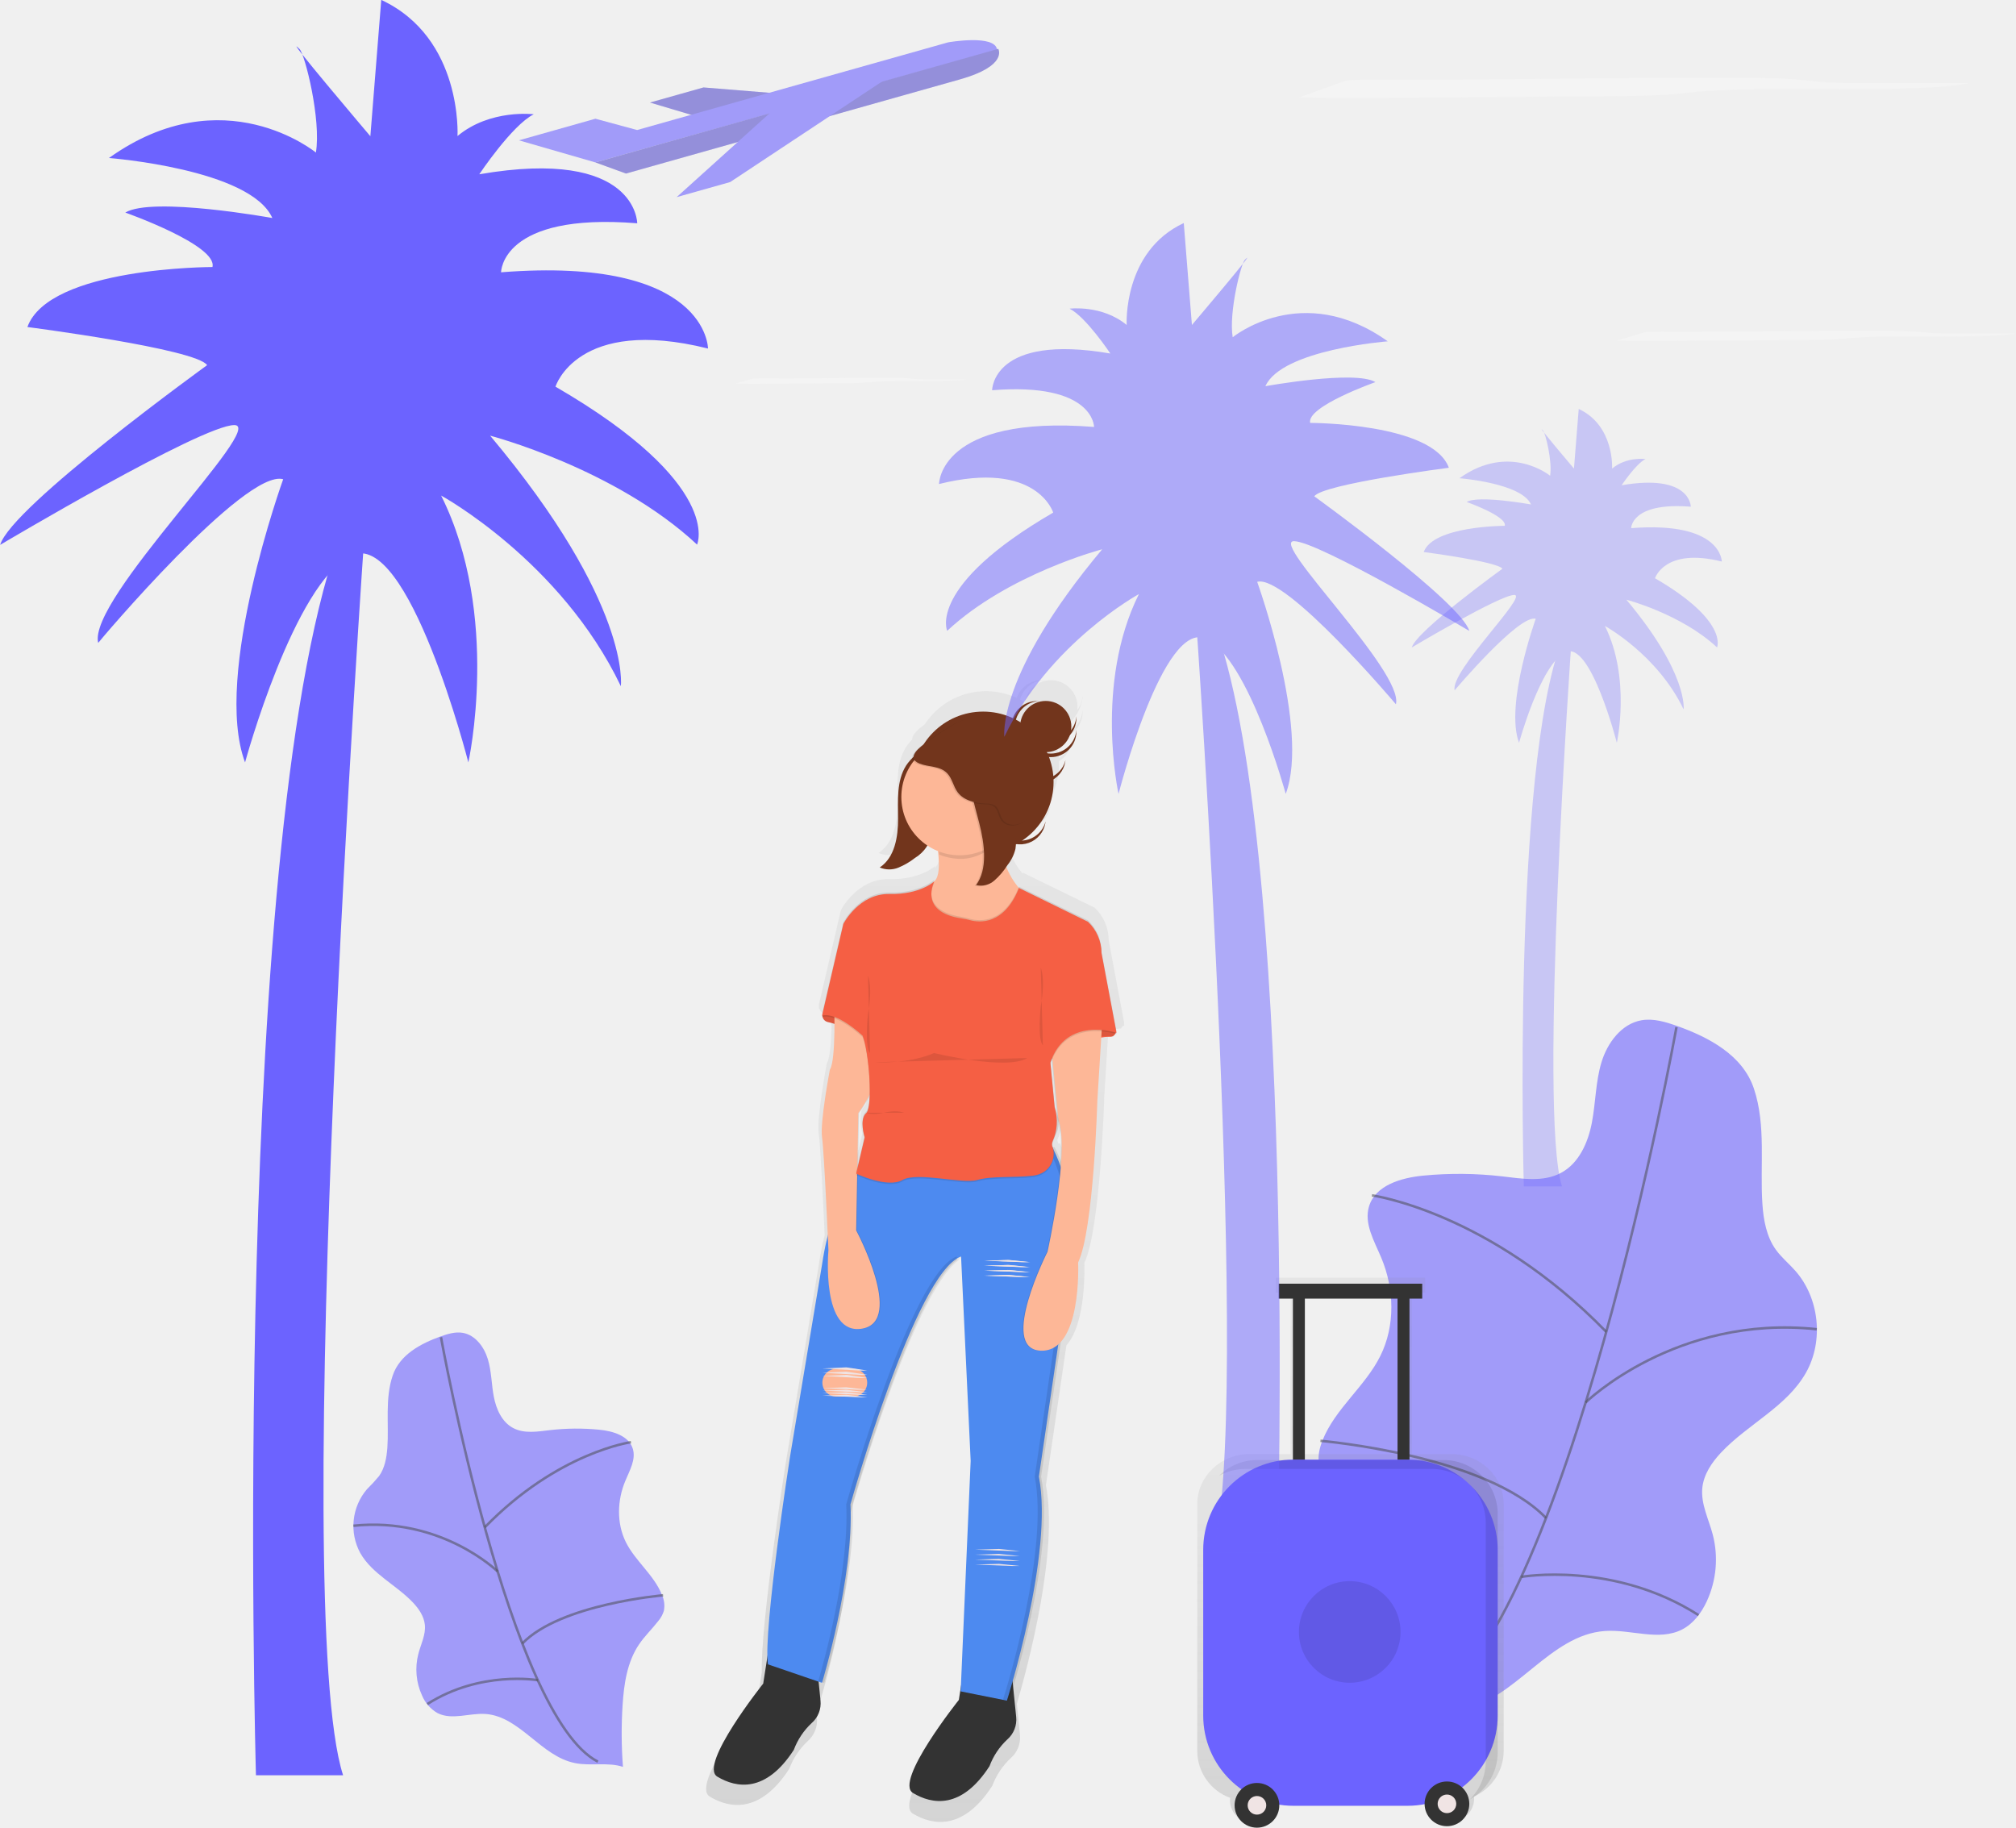
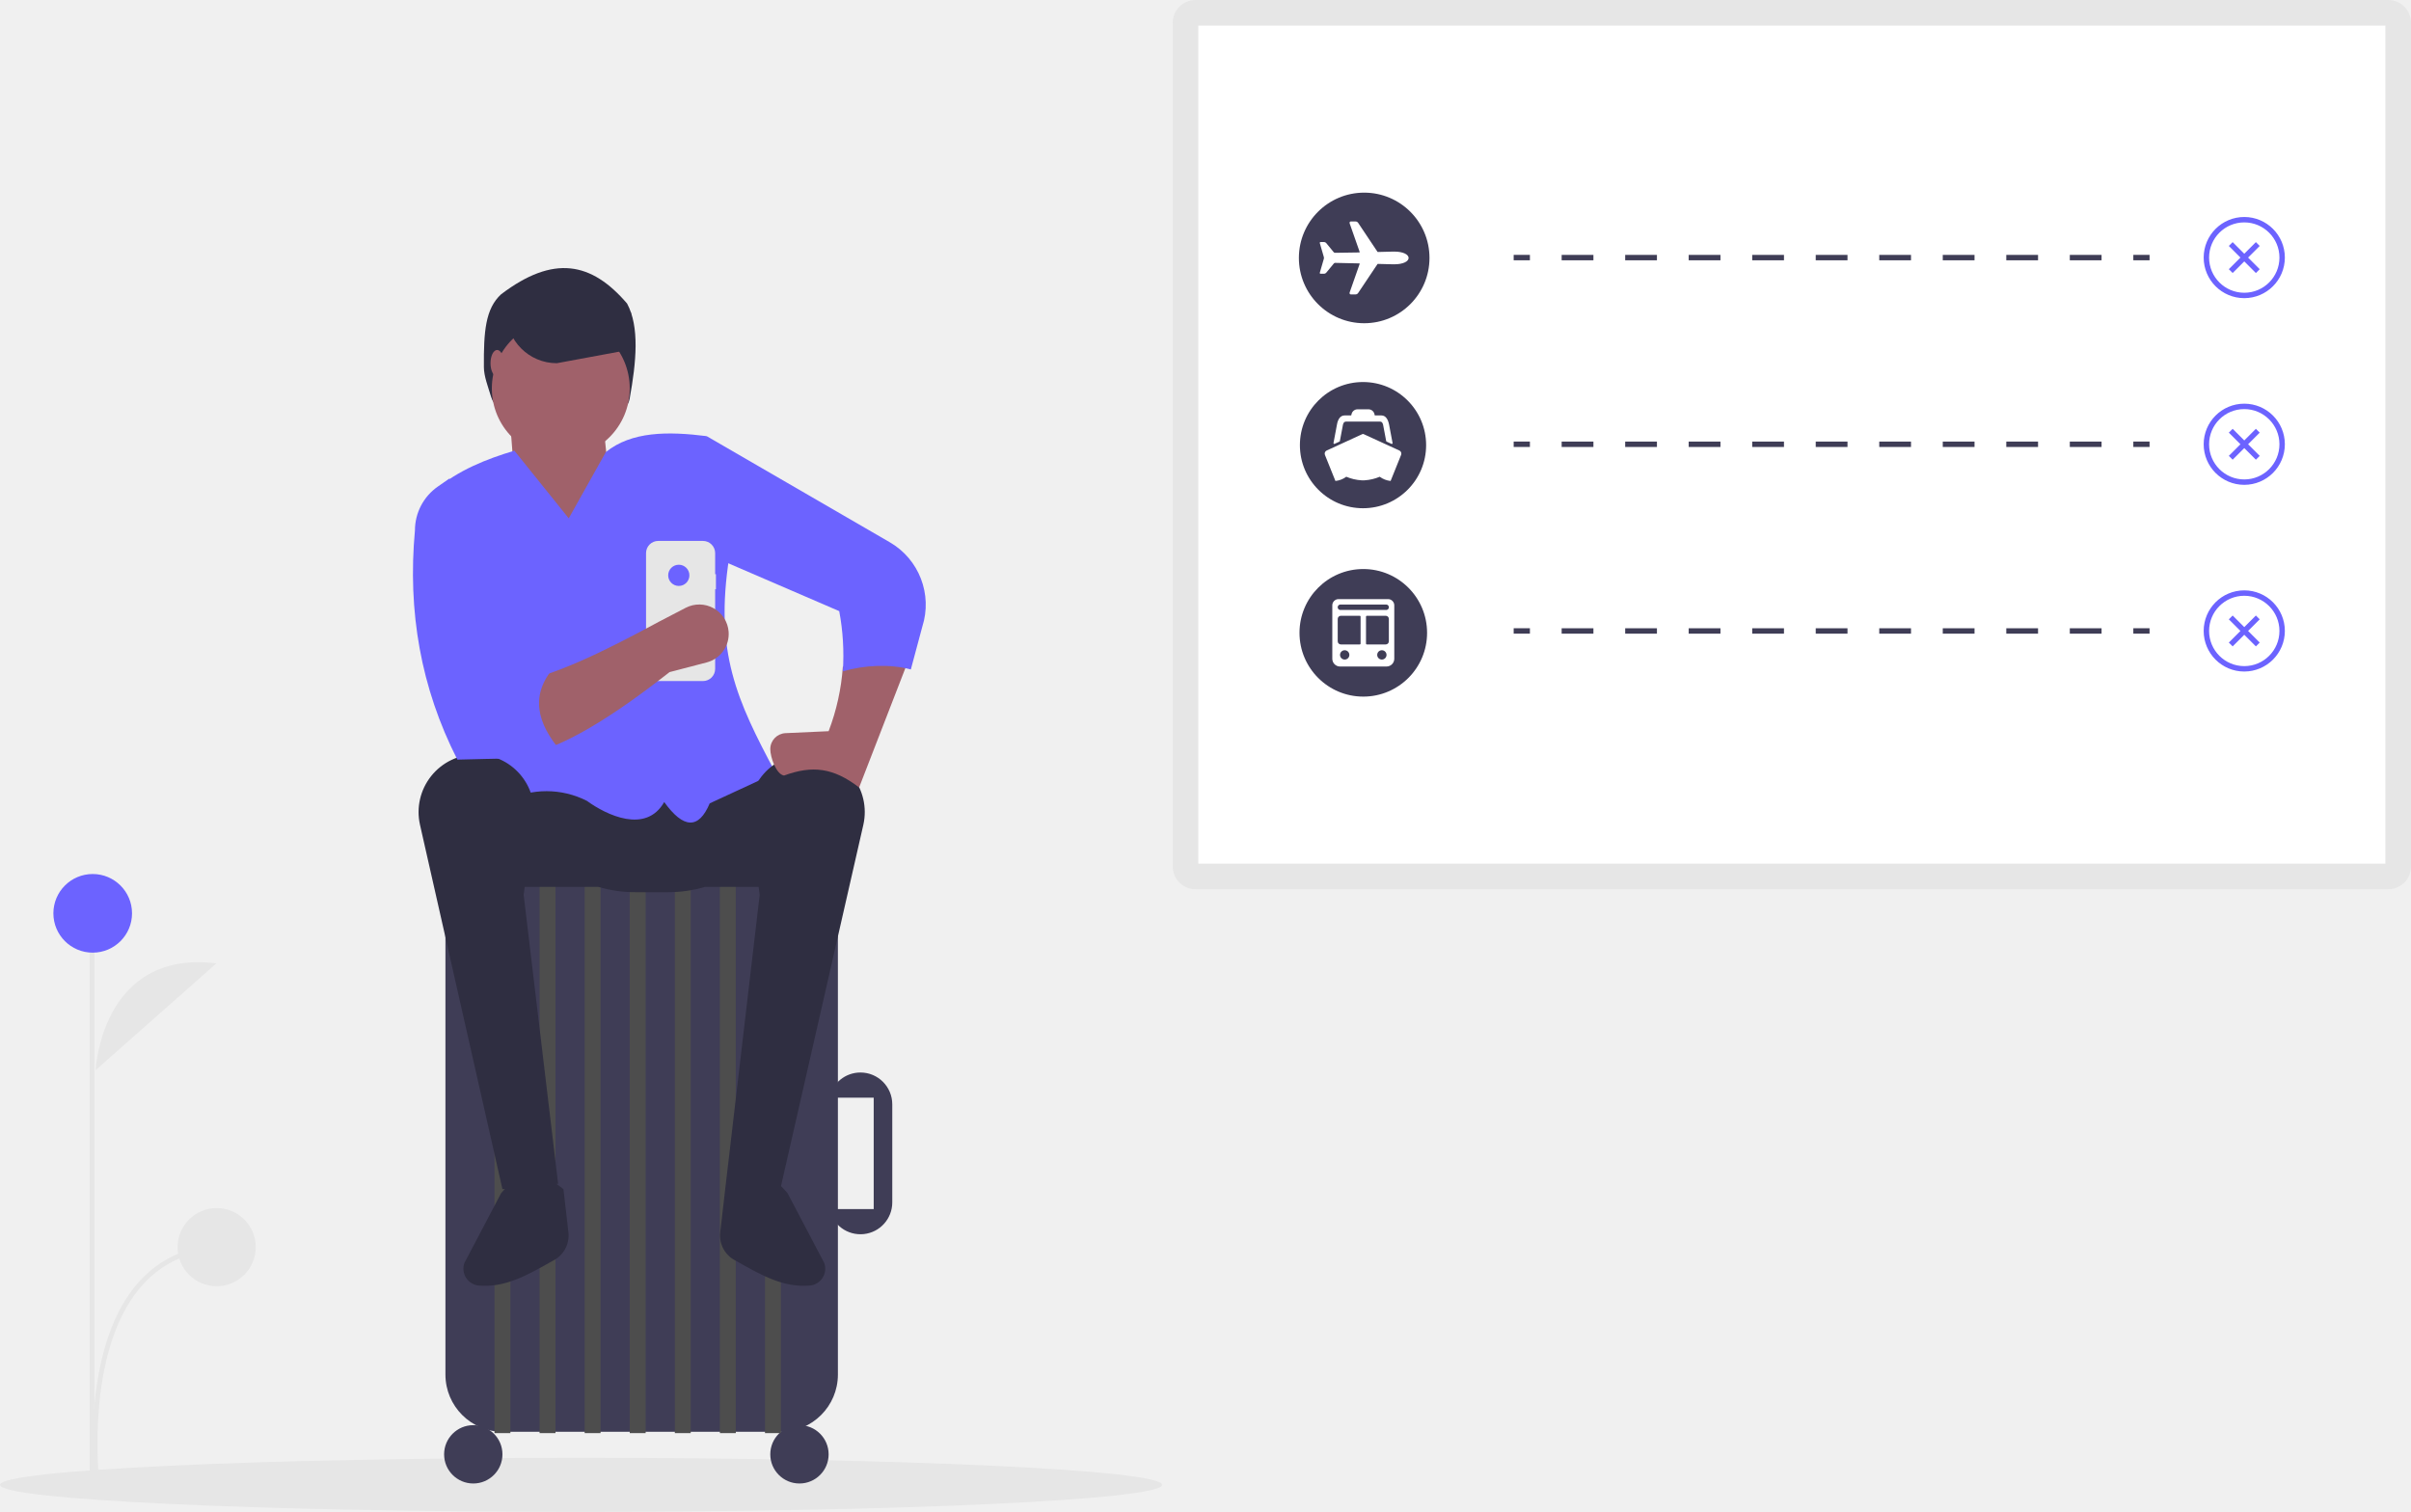
- <svg xmlns="http://www.w3.org/2000/svg" xmlns:xlink="http://www.w3.org/1999/xlink" id="3d2e1720-bd24-4bc0-a54b-69e5d5c1743b" data-name="Layer 1" width="806.22" height="730.95" viewBox="0 0 806.22 730.95">
-   <defs>
-     <linearGradient id="72a9d418-5bc5-4c80-a690-71e468528603" x1="562.87" y1="813.16" x2="562.87" y2="356.48" gradientUnits="userSpaceOnUse">
-       <stop offset="0" stop-color="gray" stop-opacity="0.25" />
-       <stop offset="0.54" stop-color="gray" stop-opacity="0.12" />
-       <stop offset="1" stop-color="gray" stop-opacity="0.1" />
-     </linearGradient>
-     <linearGradient id="616051fd-1701-470f-bedf-ccdfdf794555" x1="736.95" y1="813.71" x2="736.95" y2="595.52" xlink:href="#72a9d418-5bc5-4c80-a690-71e468528603" />
-   </defs>
-   <g opacity="0.6">
-     <polygon points="259.93 41.01 281.34 34.97 314.01 37.62 280.36 47.1 259.93 41.01" fill="#6c63ff" />
-     <polygon points="259.93 41.01 281.34 34.97 314.01 37.62 280.36 47.1 259.93 41.01" opacity="0.2" />
-     <path d="M404.4,140.64,435,132l16.68,4.52,124.39-35.07s18.87-3.34,19.57,3L435,149.48Z" transform="translate(-196.89 -84.52)" fill="#6c63ff" />
-     <path d="M580.79,116.27,447.22,153.93,435,149.48l161.1-45.42S600.16,110.81,580.79,116.27Z" transform="translate(-196.89 -84.52)" fill="#6c63ff" />
-     <path d="M580.79,116.27,447.22,153.93,435,149.48l161.1-45.42S600.16,110.81,580.79,116.27Z" transform="translate(-196.89 -84.52)" opacity="0.2" />
-     <polygon points="270.6 78.84 292.01 72.81 357.87 29.2 310.96 42.43 270.6 78.84" fill="#6c63ff" />
-   </g>
-   <path d="M867.59,494.85c-4.59-1.63-9.46-3.12-14.25-2.29-8,1.4-13.64,9-16,16.79s-2.31,16.1-3.83,24.1-5.16,16.29-12.34,20.13-15.66,2.32-23.63,1.4a149.21,149.21,0,0,0-31.47-.29c-8.79.85-19.1,3.82-21.68,12.26-2.11,6.9,2.08,13.92,4.88,20.57,5.23,12.43,5.65,27.14-.34,39.23-6.09,12.3-18.1,21.1-23.16,33.85-1.28,3.24-2.09,6.83-1.22,10.2a18.63,18.63,0,0,0,3.63,6.58c4,5.12,8.72,9.63,12.34,15,7.55,11.2,9.6,25.16,10.48,38.64a281.8,281.8,0,0,1-.22,39.79c9.84-3.24,20.72-.35,30.86-2.44,21.59-4.45,35.07-30,57.06-31.56,10.4-.73,21.59,4.16,30.87-.6,4.52-2.32,7.73-6.65,9.88-11.26a39.82,39.82,0,0,0,2.39-26.7c-1.63-6.19-4.8-12.24-4.18-18.61.53-5.45,3.79-10.26,7.55-14.24,10.69-11.35,26.21-18.29,33.89-31.86,7.2-12.72,5.38-29.93-4.31-40.86-2.54-2.87-5.56-5.33-7.78-8.45-3.69-5.19-4.87-11.75-5.31-18.11-1.05-15.25,1.54-31.38-3.39-46.19C893.84,506.46,880.19,499.34,867.59,494.85Z" transform="translate(-196.89 -84.52)" fill="#6c63ff" opacity="0.6" />
-   <path d="M867.33,495.3s-43.77,243.11-100.62,272.1" transform="translate(-196.89 -84.52)" fill="none" stroke="#535461" stroke-miterlimit="10" opacity="0.6" />
-   <path d="M745.54,562.59s46.88,6.44,93.72,54.59" transform="translate(-196.89 -84.52)" fill="none" stroke="#535461" stroke-miterlimit="10" opacity="0.6" />
-   <path d="M831,645.41s36.09-35.29,92.45-29.29" transform="translate(-196.89 -84.52)" fill="none" stroke="#535461" stroke-miterlimit="10" opacity="0.6" />
-   <path d="M724.95,660.75s65.84,5.59,90.22,30.88" transform="translate(-196.89 -84.52)" fill="none" stroke="#535461" stroke-miterlimit="10" opacity="0.6" />
-   <path d="M805.27,715.17s36.89-6.46,70.9,15.3" transform="translate(-196.89 -84.52)" fill="none" stroke="#535461" stroke-miterlimit="10" opacity="0.6" />
-   <path d="M373.08,619c2.86-1,5.9-1.95,8.89-1.43,5,.87,8.51,5.61,10,10.48s1.44,10,2.39,15,3.22,10.17,7.7,12.56,9.77,1.45,14.74.87a93.08,93.08,0,0,1,19.63-.18c5.48.53,11.92,2.38,13.53,7.65,1.32,4.3-1.3,8.69-3,12.84-3.26,7.76-3.52,16.93.21,24.47s11.29,13.16,14.45,21.12a10.44,10.44,0,0,1,.76,6.37,11.62,11.62,0,0,1-2.26,4.1c-2.48,3.19-5.44,6-7.7,9.36-4.71,7-6,15.7-6.54,24.11a175.8,175.8,0,0,0,.14,24.83c-6.14-2-12.92-.22-19.25-1.53C413.22,786.91,404.82,771,391.1,770c-6.49-.46-13.47,2.6-19.26-.37a14.54,14.54,0,0,1-6.16-7,24.84,24.84,0,0,1-1.49-16.65c1-3.86,3-7.64,2.61-11.61-.33-3.4-2.37-6.4-4.71-8.89-6.67-7.08-16.35-11.41-21.14-19.88a22.65,22.65,0,0,1,2.69-25.49,66.9,66.9,0,0,0,4.85-5.27c2.3-3.24,3-7.33,3.31-11.3.66-9.51-1-19.58,2.11-28.82C356.7,626.28,365.22,621.84,373.08,619Z" transform="translate(-196.89 -84.52)" fill="#6c63ff" opacity="0.6" />
-   <path d="M373.24,619.32S400.55,771,436,789.08" transform="translate(-196.89 -84.52)" fill="none" stroke="#535461" stroke-miterlimit="10" opacity="0.6" />
-   <path d="M449.22,661.3s-29.25,4-58.47,34.05" transform="translate(-196.89 -84.52)" fill="none" stroke="#535461" stroke-miterlimit="10" opacity="0.6" />
-   <path d="M395.89,713s-22.51-22-57.68-18.27" transform="translate(-196.89 -84.52)" fill="none" stroke="#535461" stroke-miterlimit="10" opacity="0.6" />
-   <path d="M462.07,722.54S421,726,405.78,741.8" transform="translate(-196.89 -84.52)" fill="none" stroke="#535461" stroke-miterlimit="10" opacity="0.6" />
-   <path d="M412,756.49s-23-4-44.23,9.55" transform="translate(-196.89 -84.52)" fill="none" stroke="#535461" stroke-miterlimit="10" opacity="0.6" />
-   <path d="M746.87,116.36c-3.38,0-7.13,0-9.7.2a11.8,11.8,0,0,0-3.36.69l-17.35,6.23c14,.35,28.64.24,43,.13L840,123c8.22-.06,16.85-.14,23.71-.63,4.59-.33,8-.81,12.2-1.19,15.25-1.36,37.49-1.1,57.35-1s43.84-.45,50.83-2.44l-42.63,0c-4.6,0-9.42,0-13.48-.23-4.74-.27-7.64-.8-11.81-1.16-6.9-.59-16.42-.66-25.27-.7C842.33,115.46,794.34,116.61,746.87,116.36Z" transform="translate(-196.89 -84.52)" fill="#f4f4f4" />
-   <path d="M501.61,235.88c-1.16,0-2.46,0-3.35.06a4.73,4.73,0,0,0-1.16.2l-6,1.81c4.84.1,9.88.07,14.84,0l27.8-.18c2.84,0,5.81,0,8.18-.18,1.58-.1,2.75-.24,4.21-.35,5.26-.4,12.93-.32,19.78-.3s15.12-.13,17.54-.71H568.75c-1.59,0-3.25,0-4.65-.07-1.64-.08-2.63-.23-4.08-.34-2.38-.17-5.66-.19-8.72-.2C534.54,235.62,518,236,501.61,235.88Z" transform="translate(-196.89 -84.52)" fill="#f4f4f4" />
-   <path d="M861.6,217.18c-2,0-4.25,0-5.79.1a8.17,8.17,0,0,0-2,.35l-10.35,3.13c8.37.18,17.09.12,25.65.07l48.06-.31c4.9,0,10.05-.07,14.14-.32,2.74-.16,4.76-.41,7.28-.6,9.1-.68,22.36-.55,34.21-.52s26.15-.23,30.32-1.23H977.68c-2.74,0-5.62,0-8-.12-2.83-.14-4.55-.4-7-.58-4.11-.3-9.79-.33-15.07-.35C918.54,216.73,889.91,217.31,861.6,217.18Z" transform="translate(-196.89 -84.52)" fill="#f4f4f4" />
-   <path d="M646.34,493.61l.12,0-6.2-33.07a17.91,17.91,0,0,0-5.61-13l-28.67-14-.17.39a32.47,32.47,0,0,1-5.11-8.57l.5-.71a17.18,17.18,0,0,0,3.3-6.72,11.38,11.38,0,0,0,.17-1.9l.43-.22a10.62,10.62,0,0,0,11.82-8.6c0-.24.08-.49.11-.73a10.63,10.63,0,0,1-9.66,8,29.2,29.2,0,0,0,13-24.29c0-.41,0-.81,0-1.21a10.59,10.59,0,0,0,4.88-7.11c0-.24.08-.49.11-.73a10.6,10.6,0,0,1-5.07,6.6,29.06,29.06,0,0,0-1.79-7.91c.24,0,.48,0,.72,0a10.63,10.63,0,0,0,10.63-10.63c0-.25,0-.49,0-.74a10.55,10.55,0,0,1-12,9.79l-.23-.52a17.39,17.39,0,0,0,12.22-14.15c0-.25,0-.49,0-.74a10.57,10.57,0,0,1-2.14,5.69,10.62,10.62,0,0,0-21-3.15q-.93-.58-1.9-1.1a10.63,10.63,0,0,1,9.61-7.77l-.74,0a10.63,10.63,0,0,0-10.16,7.17,29.22,29.22,0,0,0-36.8,10.54c-2.25,1.63-5.15,4-5,6.07a20.21,20.21,0,0,0-2.53,3.11c-4,6.37-3.33,14.47-3.31,22s-1.34,16.1-7.62,20.26a10.07,10.07,0,0,0,7.79.06,29.87,29.87,0,0,0,6.89-4c1.85-1.32,3.76-2.7,4.86-4.69.08-.15.16-.3.23-.45a24.14,24.14,0,0,0,4.39,2.32c.61,4.94.74,10.64-1.45,12.52l-.33.28-.09.07a9.38,9.38,0,0,1,.42-.95s-5.91,5.61-18.6,5.31-19.19,12.4-19.19,12.4l-8.86,38.09.14,0-.14.62.14,0-.14.62.24-.05a2.86,2.86,0,0,0,2.13,2.1c.77.18,1.72.43,2.79.76,0,7.18-.33,16.58-1.91,19,0,0-4.13,21.85-3.25,28,.67,4.7,1.85,29.23,2.38,40.84a121,121,0,0,0-2.38,12l-13.29,79.72S501,734,501.54,753.28l-1.74,11.13s-27,33.87-19.05,38.64,20.11,6.88,31.76-11.11a29.14,29.14,0,0,1,7.41-11.11,10.92,10.92,0,0,0,3.67-9.3l-.79-7.89,1.42.48.08-.27.8.27s13.29-43.7,11.81-74.11c0,0,24.65-87.67,43.32-101.46l0-.58a9.22,9.22,0,0,1,1.73-.86l4,84.89-4,93.57L581,771.2s-27,33.87-19.05,38.64,20.11,6.88,31.76-11.11a29.14,29.14,0,0,1,7.41-11.11,10.92,10.92,0,0,0,3.67-9.3l-1.24-12.38c4.59-15.73,16.67-61.15,11.61-87.45l8.2-55.92c8.27-9.29,7.16-32.95,7.16-32.95,6.5-13.58,8-67,8-67l1.64-26.37a22,22,0,0,1,3.68-.29,2.46,2.46,0,0,0,.81-.14l.52.07.23-.48a2.47,2.47,0,0,0,.61-.7l.49.15-.12-.63.12,0Zm-23.1,53.62c-.74-1.83-1.56-3.65-2.47-5.45l-.66.07a5.51,5.51,0,0,0-.22-.66,3.21,3.21,0,0,1-.18-.62,3.45,3.45,0,0,1,.21-.66,22.78,22.78,0,0,0,1-2.72,10.31,10.31,0,0,0,1.57-5.68C623.47,535.37,623.6,541,623.23,547.23Zm-2.47-22.58L619.08,507q.25-.72.52-1.39L621.82,528ZM542.52,527c-1.21,1.09-1.53,3-1.48,4.8,0,.2,0,.39,0,.59a20.05,20.05,0,0,0,.74,5.3l-2.59,11,.38-21.12a46.72,46.72,0,0,0,4.42-7.12C543.83,523.77,543.38,526.24,542.52,527Z" transform="translate(-196.89 -84.52)" fill="url(#72a9d418-5bc5-4c80-a690-71e468528603)" />
-   <path d="M559.23,390.73c-3.86,6.14-3.21,13.94-3.19,21.2s-1.29,15.51-7.34,19.52a9.7,9.7,0,0,0,7.5.05,28.78,28.78,0,0,0,6.63-3.88,14.77,14.77,0,0,0,4.68-4.52c1.48-2.68,1.15-5.95,1.08-9A95.37,95.37,0,0,1,570,398c.48-3.27,3.65-12.26-.25-14C566.23,382.45,560.8,388.22,559.23,390.73Z" transform="translate(-196.89 -84.52)" fill="#72351c" />
-   <path d="M504.66,741.52l-2.55,16.32s-26,32.63-18.36,37.22,19.38,6.63,30.59-10.71a28.08,28.08,0,0,1,7.14-10.71h0a10.52,10.52,0,0,0,3.54-9l-2.52-25.2Z" transform="translate(-196.89 -84.52)" fill="#333" />
-   <path d="M582.89,748.06l-2.55,16.32S554.33,797,562,801.6s19.38,6.63,30.59-10.71a28.08,28.08,0,0,1,7.14-10.71h0a10.52,10.52,0,0,0,3.54-9L600.73,746Z" transform="translate(-196.89 -84.52)" fill="#333" />
-   <path d="M542.41,550.74s-12.23,8.82-16.78,39.54l-12.8,76.8S502,736.78,504,750.15l21.62,7.4s12.8-42.1,11.38-71.4c0,0,26-92.59,44.23-99.13l3.84,81.78-4,92.16,18.49,3.7s18.77-58.6,12.8-89.6l9.67-66s11.09-35.27-4.27-65.71Z" transform="translate(-196.89 -84.52)" fill="#4d8af0" />
-   <g opacity="0.1">
-     <path d="M579.6,588.4l-.07-1.39c-18.21,6.54-44.23,99.13-44.23,99.13,1.31,26.94-9.41,64.69-11.14,70.6l2.32.8s12.8-42.1,11.38-71.4C537.86,686.15,561.61,601.68,579.6,588.4Z" transform="translate(-196.89 -84.52)" />
-     <path d="M618.65,543.35l-2.44.24c15.18,30.38,4.15,65.47,4.15,65.47l-9.67,66c5.66,29.36-10.88,83.48-12.65,89.12l2.41.48s18.77-58.6,12.8-89.6l9.67-66S634,573.79,618.65,543.35Z" transform="translate(-196.89 -84.52)" />
-   </g>
-   <path d="M525.77,490.58a2.76,2.76,0,0,0,2.14,2.68,42.77,42.77,0,0,1,16.35,7.84c9.1,7.11-9.67-14.22-9.67-14.22l-6.26,1.42-2.56,2.28Z" transform="translate(-196.89 -84.52)" fill="#f55f44" />
-   <path d="M525.77,490.58a2.76,2.76,0,0,0,2.14,2.68,42.77,42.77,0,0,1,16.35,7.84c9.1,7.11-9.67-14.22-9.67-14.22l-6.26,1.42-2.56,2.28Z" transform="translate(-196.89 -84.52)" opacity="0.1" />
-   <path d="M615.09,509.36s14.75-10.33,25.74-10.18a2.39,2.39,0,0,0,2.42-2.39h0S621.64,488.31,615.09,509.36Z" transform="translate(-196.89 -84.52)" fill="#f55f44" />
-   <path d="M643.25,496.79s-21.62-8.49-28.16,12.56c0,0,15.93-12.23,27-10.24" transform="translate(-196.89 -84.52)" opacity="0.1" />
-   <circle cx="393.17" cy="312.75" r="28.16" fill="#72351c" />
-   <path d="M570.58,417s4,16.5,0,19.91-11.95,9.67-6,14.51,27.59,13.09,34.7,9.1,15.36-2.84,13.37-11.09S595,442.93,594.75,402Z" transform="translate(-196.89 -84.52)" fill="#fdb797" />
-   <path d="M530.75,485.6s.85,22.76-1.71,26.74c0,0-4,21-3.13,27s2.56,45.23,2.56,45.23-3.13,34.42,13.65,31.29-2.56-39.26-2.56-39.26l.85-46.94s7.68-9.67,8.53-21S530.75,485.6,530.75,485.6Z" transform="translate(-196.89 -84.52)" opacity="0.1" />
-   <path d="M530.47,485.6s.85,22.76-1.71,26.74c0,0-4,21-3.13,27s2.56,45.23,2.56,45.23-3.13,34.42,13.65,31.29-2.56-39.26-2.56-39.26l.85-46.94s7.68-9.67,8.53-21S530.47,485.6,530.47,485.6Z" transform="translate(-196.89 -84.52)" fill="#fdb797" />
-   <path d="M637.71,488.16l-2.28,36.7s-1.42,51.49-7.68,64.57c0,0,1.71,36.13-15.08,35.27s2.84-39.54,2.84-39.54,9-40.16,4.36-52.93l-4.36-44.07Z" transform="translate(-196.89 -84.52)" opacity="0.1" />
-   <path d="M638,488.16l-2.28,36.7s-1.42,51.49-7.68,64.57c0,0,1.71,36.13-15.08,35.27s2.84-39.54,2.84-39.54,9-40.16,4.36-52.93l-4.36-44.07Z" transform="translate(-196.89 -84.52)" fill="#fdb797" />
-   <path d="M583.38,452.61s13.59,6.25,21-12.38L632,453.74a17.26,17.26,0,0,1,5.4,12.52l6,31.86s-20.2-6.83-26.45,11.95L618.65,528l.06.18a19.31,19.31,0,0,1-.89,13.38,3,3,0,0,0,0,2.37c1.42,3.41-.28,10.52-8,11.38s-16.21,0-22.19,1.71-23.89-3.41-29.87,0-18.49-2.56-18.49-2.56l3.41-14.51s-2.28-7.11.57-9.67,1.14-24.75-1.42-31c0,0-10.24-9.67-16.21-8l8.53-36.7s6.26-12.23,18.49-11.95,17.92-5.12,17.92-5.12S563.46,450.62,583.38,452.61Z" transform="translate(-196.89 -84.52)" opacity="0.1" />
-   <path d="M584.8,452c3.68,1,13.62,2.1,19.59-12.87L632,452.61a17.26,17.26,0,0,1,5.4,12.52l6,31.86s-20.2-6.83-26.45,11.95l1.71,17.92,1.12,3.56a10.15,10.15,0,0,1-1.42,9.09,3.22,3.22,0,0,0-.55,3.28c1.42,3.41-.28,10.52-8,11.38s-16.21,0-22.19,1.71-23.89-3.41-29.87,0-18.49-2.56-18.49-2.56l3.41-14.51s-2.28-7.11.57-9.67,1.14-24.75-1.42-31c0,0-10.24-9.67-16.21-8l8.53-36.7s6.26-12.23,18.49-11.95,17.92-5.12,17.92-5.12-6.65,12.24,10.92,14.84A28.22,28.22,0,0,1,584.8,452Z" transform="translate(-196.89 -84.52)" opacity="0.1" />
-   <path d="M584.8,452.52c3.68,1,13.62,2.1,19.59-12.87L632,453.18a17.26,17.26,0,0,1,5.4,12.52l6,31.86s-20.2-6.83-26.45,11.95l1.71,17.92.06.18a19.31,19.31,0,0,1-.89,13.38,3,3,0,0,0,0,2.37c1.42,3.41-.28,10.52-8,11.38s-16.21,0-22.19,1.71-23.89-3.41-29.87,0-18.49-2.56-18.49-2.56l3.41-14.51s-2.28-7.11.57-9.67,1.14-24.75-1.42-31c0,0-10.24-9.67-16.21-8l8.53-36.7s6.26-12.23,18.49-11.95S570.58,437,570.58,437s-6.65,12.24,10.92,14.84A28.22,28.22,0,0,1,584.8,452.52Z" transform="translate(-196.89 -84.52)" fill="#f55f44" />
-   <path d="M595.32,403.4l-24.18,15.08a78.59,78.59,0,0,1,1.4,7.85,23.25,23.25,0,0,0,8.7,1.68c6,0,11.51-3.38,15.65-7.11A94,94,0,0,1,595.32,403.4Z" transform="translate(-196.89 -84.52)" opacity="0.1" />
-   <circle cx="383.79" cy="318.73" r="23.33" fill="#fdb797" />
-   <circle cx="418.2" cy="290.57" r="10.24" fill="#72351c" />
-   <path d="M617.08,385.9a10.24,10.24,0,0,1-10.21-9.53c0,.24,0,.47,0,.71a10.24,10.24,0,1,0,20.48,0c0-.24,0-.48,0-.71A10.24,10.24,0,0,1,617.08,385.9Z" transform="translate(-196.89 -84.52)" fill="#72351c" />
-   <path d="M611.23,396.07a10.24,10.24,0,0,1-8.32-11.22c-.06.23-.11.46-.16.69a10.24,10.24,0,1,0,20.14,3.71c0-.24.08-.47.1-.7A10.24,10.24,0,0,1,611.23,396.07Z" transform="translate(-196.89 -84.52)" fill="#72351c" />
-   <path d="M603.27,420.54a10.24,10.24,0,0,1-8.32-11.22c-.06.23-.11.46-.16.69a10.24,10.24,0,1,0,20.14,3.71c0-.24.08-.47.1-.7A10.24,10.24,0,0,1,603.27,420.54Z" transform="translate(-196.89 -84.52)" fill="#72351c" />
-   <path d="M617.08,380.5A10.24,10.24,0,0,1,606.87,371c0,.24,0,.47,0,.71a10.24,10.24,0,0,0,20.48,0c0-.24,0-.48,0-.71A10.24,10.24,0,0,1,617.08,380.5Z" transform="translate(-196.89 -84.52)" fill="#72351c" />
-   <path d="M602.79,375a10.24,10.24,0,0,1,9.64-10.11l-.71,0a10.24,10.24,0,1,0-.22,20.48l.71,0A10.24,10.24,0,0,1,602.79,375Z" transform="translate(-196.89 -84.52)" fill="#72351c" />
-   <path d="M613.1,471.52c2,5.69,0,15.36,0,15.36s-1.42,13.37.85,15.65" transform="translate(-196.89 -84.52)" opacity="0.1" />
-   <path d="M544,474.65c2,5.69,0,15.36,0,15.36s-1.42,13.37.85,15.65" transform="translate(-196.89 -84.52)" opacity="0.1" />
-   <path d="M543.41,529.55s2,1.14,6.83,0,7.4-.28,8.25,0" transform="translate(-196.89 -84.52)" opacity="0.1" />
-   <path d="M546.82,509.36s13.09.85,23.61-3.7c0,0,29,7.11,37.26,2" transform="translate(-196.89 -84.52)" opacity="0.1" />
-   <rect x="328.88" y="547.43" width="17.92" height="11.09" rx="5.55" ry="5.55" fill="#fdb797" />
-   <path d="M525.77,634.8s9.17-.43,9.59-.43,8.34,1.28,8.34,1.28h-2.92Z" transform="translate(-196.89 -84.52)" fill="#f0e4e4" />
-   <path d="M590.35,588.72s9.17-.28,9.59-.28,8.34.85,8.34.85h-2.92Z" transform="translate(-196.89 -84.52)" fill="#f0e4e4" />
-   <path d="M590.35,590.71s9.17-.28,9.59-.28,8.34.85,8.34.85h-2.92Z" transform="translate(-196.89 -84.52)" fill="#f0e4e4" />
-   <path d="M590.35,592.7s9.17-.28,9.59-.28,8.34.85,8.34.85h-2.92Z" transform="translate(-196.89 -84.52)" fill="#f0e4e4" />
-   <path d="M590.35,594.69s9.17-.28,9.59-.28,8.34.85,8.34.85h-2.92Z" transform="translate(-196.89 -84.52)" fill="#f0e4e4" />
-   <path d="M525.77,642.67s9.17-.33,9.59-.33,8.34,1,8.34,1h-2.92Z" transform="translate(-196.89 -84.52)" fill="#f0e4e4" />
-   <path d="M525.77,641.68s9.17-.33,9.59-.33,8.34,1,8.34,1h-2.92Z" transform="translate(-196.89 -84.52)" fill="#f0e4e4" />
-   <path d="M525.77,640.68s9.17-.33,9.59-.33,8.34,1,8.34,1h-2.92Z" transform="translate(-196.89 -84.52)" fill="#f0e4e4" />
-   <path d="M525.77,639.68s9.17-.33,9.59-.33,8.34,1,8.34,1h-2.92Z" transform="translate(-196.89 -84.52)" fill="#f0e4e4" />
-   <path d="M525.77,633.52s9.17-.43,9.59-.43,8.34,1.28,8.34,1.28h-2.92Z" transform="translate(-196.89 -84.52)" fill="#f0e4e4" />
-   <path d="M525.77,631.81s9.17-.43,9.59-.43,8.34,1.28,8.34,1.28h-2.92Z" transform="translate(-196.89 -84.52)" fill="#f0e4e4" />
-   <path d="M584.67,388.32c-1.9,8.17,1.07,17.19,3.26,25.72s3.39,18.56-1.26,24.76A8.14,8.14,0,0,0,594,437a28.14,28.14,0,0,0,5.27-6.2,16.55,16.55,0,0,0,3.18-6.47c.63-3.52-.66-7.28-1.66-10.86a139.88,139.88,0,0,1-3.44-19.25c-.52-4-.13-15.33-4.44-16.4C589,376.85,585.44,385,584.67,388.32Z" transform="translate(-196.89 -84.52)" opacity="0.1" />
-   <path d="M585.24,388c-1.9,8.17,1.07,17.19,3.26,25.72s3.39,18.56-1.26,24.76a8.14,8.14,0,0,0,7.29-1.79,28.14,28.14,0,0,0,5.27-6.2,16.55,16.55,0,0,0,3.18-6.47c.63-3.52-.66-7.28-1.66-10.86a139.88,139.88,0,0,1-3.44-19.25c-.52-4-.13-15.33-4.44-16.4C589.54,376.57,586,384.69,585.24,388Z" transform="translate(-196.89 -84.52)" fill="#72351c" />
-   <path d="M575.19,394.15c1.94,2.07,2.39,5.16,4.07,7.45,2.53,3.47,7.26,4.42,11.55,4.6a6.5,6.5,0,0,1,3.36.72c1.81,1.19,1.86,3.81,3.07,5.6,2.06,3.06,7.07,2.65,9.69.05s3.39-6.51,3.71-10.18a63.57,63.57,0,0,0-.13-12.29c-.5-4.62-1.7-9.53-5.21-12.58-2.54-2.2-5.93-3.1-9.19-3.93-4.63-1.18-9.53-2.37-14.12-1a25.46,25.46,0,0,0-6.44,3.25q-4.23,2.69-8.33,5.57c-3.08,2.16-8.79,6.44-3.21,8.76C567.7,391.67,572.22,391,575.19,394.15Z" transform="translate(-196.89 -84.52)" opacity="0.1" />
-   <path d="M575.76,393.87c1.94,2.07,2.39,5.16,4.07,7.45,2.53,3.47,7.26,4.42,11.55,4.6a6.5,6.5,0,0,1,3.36.72c1.81,1.19,1.86,3.81,3.07,5.6,2.06,3.06,7.07,2.65,9.69.05s3.39-6.51,3.71-10.18a63.57,63.57,0,0,0-.13-12.29c-.5-4.62-1.7-9.53-5.21-12.58-2.54-2.2-5.93-3.1-9.19-3.93-4.63-1.18-9.53-2.37-14.12-1a25.46,25.46,0,0,0-6.44,3.25q-4.23,2.69-8.33,5.57c-3.08,2.16-8.79,6.44-3.21,8.76C568.27,391.39,572.79,390.69,575.76,393.87Z" transform="translate(-196.89 -84.52)" fill="#72351c" />
-   <path d="M590.94,588.72s9.17-.28,9.59-.28,8.34.85,8.34.85h-2.92Z" transform="translate(-196.89 -84.52)" fill="#f0e4e4" />
-   <path d="M590.94,590.71s9.17-.28,9.59-.28,8.34.85,8.34.85h-2.92Z" transform="translate(-196.89 -84.52)" fill="#f0e4e4" />
-   <path d="M590.94,592.7s9.17-.28,9.59-.28,8.34.85,8.34.85h-2.92Z" transform="translate(-196.89 -84.52)" fill="#f0e4e4" />
-   <path d="M590.94,594.69s9.17-.28,9.59-.28,8.34.85,8.34.85h-2.92Z" transform="translate(-196.89 -84.52)" fill="#f0e4e4" />
-   <path d="M586.81,704.28s9.17-.28,9.59-.28,8.34.85,8.34.85h-2.92Z" transform="translate(-196.89 -84.52)" fill="#f0e4e4" />
-   <path d="M586.81,706.27s9.17-.28,9.59-.28,8.34.85,8.34.85h-2.92Z" transform="translate(-196.89 -84.52)" fill="#f0e4e4" />
-   <path d="M586.81,708.26s9.17-.28,9.59-.28,8.34.85,8.34.85h-2.92Z" transform="translate(-196.89 -84.52)" fill="#f0e4e4" />
-   <path d="M586.81,710.25s9.17-.28,9.59-.28,8.34.85,8.34.85h-2.92Z" transform="translate(-196.89 -84.52)" fill="#f0e4e4" />
-   <path d="M777.47,666.08H761.52V601.52h5.29v-6H707.09v6H713v64.56H696.44c-11.46,0-20.76,9-20.76,20v98.84a20,20,0,0,0,13.16,18.62,8.67,8.67,0,0,0-.09,1.2,9.31,9.31,0,0,0,18.59.19h60.51a9.32,9.32,0,0,0,18.56-.79,8.68,8.68,0,0,0-.08-1.13,20,20,0,0,0,11.9-18.09V686.08C798.22,675,788.93,666.08,777.47,666.08ZM718,601.52h38.57v64.56H718Z" transform="translate(-196.89 -84.52)" fill="url(#616051fd-1701-470f-bedf-ccdfdf794555)" />
-   <rect x="517.05" y="516.98" width="4.78" height="74.12" fill="#333" />
-   <rect x="558.89" y="516.98" width="4.78" height="74.12" fill="#333" />
-   <rect x="511.37" y="513.39" width="57.39" height="5.98" fill="#333" />
-   <rect x="481.18" y="583.74" width="117.76" height="138.46" rx="36.08" ry="36.08" fill="#6c63ff" />
-   <circle cx="502.67" cy="722.01" r="8.94" fill="#333" />
-   <circle cx="502.67" cy="722.01" r="3.72" fill="#f0e4e4" />
-   <circle cx="578.65" cy="721.42" r="8.94" fill="#333" />
-   <circle cx="578.65" cy="721.42" r="3.72" fill="#f0e4e4" />
-   <path d="M774.27,668.45H699.64a21.5,21.5,0,0,0-15.2,6.27A21.47,21.47,0,0,1,694.86,672h74.63a21.57,21.57,0,0,1,21.57,21.57v95.32a21.5,21.5,0,0,1-6.37,15.3,21.56,21.56,0,0,0,11.15-18.89V690A21.57,21.57,0,0,0,774.27,668.45Z" transform="translate(-196.89 -84.52)" opacity="0.1" />
-   <circle cx="539.77" cy="652.67" r="20.32" opacity="0.1" />
-   <path d="M334.1,794.52H299.25S288.36,413.39,334.1,295.78h8.71S312.32,727,334.1,794.52Z" transform="translate(-196.89 -84.52)" fill="#6c63ff" />
-   <path d="M310.14,276.18s-28.31,78.4-15.25,113.25c0,0,19.6-71.87,42.47-82.76s46.83,82.76,46.83,82.76,13.07-58.8-10.89-106.72c0,0,47.91,26.13,71.87,76.23,0,0,4.36-32.67-52.27-100.18,0,0,50.09,13.07,82.76,43.56,0,0,10.89-24-56.63-63.16,0,0,8.71-28.31,61-15.25,0,0,0-37-82.76-30.49,0,0,0-24,54.45-19.6,0,0,0-30.49-63.16-19.6,0,0,13.07-19.6,21.78-24,0,0-17.42-2.18-30.49,8.71,0,0,2.18-39.2-30.49-54.45L345,139s-36.61-43.14-28.31-34.85c2.18,2.18,8.71,28.31,6.53,41.38,0,0-37-30.49-82.76,2.18,0,0,56.63,4.36,65.34,24,0,0-47.91-8.71-58.8-2.18,0,0,37,13.07,34.85,21.78,0,0-65.34,0-74,24,0,0,67.52,8.71,71.87,15.25,0,0-78.4,56.63-82.76,71.87,0,0,80.58-47.91,93.65-47.91s-58.8,69.69-54.45,87.12C236.09,341.52,294.89,271.83,310.14,276.18Z" transform="translate(-196.89 -84.52)" fill="#6c63ff" />
-   <g opacity="0.5">
-     <path d="M681.71,705.34h26.09S716,420,681.71,331.89h-6.52S698,654.79,681.71,705.34Z" transform="translate(-196.89 -84.52)" fill="#6c63ff" />
-     <path d="M699.65,317.22s21.2,58.71,11.42,84.8c0,0-14.68-53.82-31.8-62s-35.06,62-35.06,62-9.78-44,8.15-79.91c0,0-35.88,19.57-53.82,57.08,0,0-3.26-24.46,39.14-75,0,0-37.51,9.78-62,32.62,0,0-8.15-17.94,42.4-47.29,0,0-6.52-21.2-45.66-11.42,0,0,0-27.72,62-22.83,0,0,0-17.94-40.77-14.68,0,0,0-22.83,47.29-14.68,0,0-9.78-14.68-16.31-17.94,0,0,13-1.63,22.83,6.52,0,0-1.63-29.35,22.83-40.77l3.26,40.77s27.41-32.3,21.2-26.09c-1.63,1.63-6.52,21.2-4.89,31,0,0,27.72-22.83,62,1.63,0,0-42.4,3.26-48.92,17.94,0,0,35.88-6.52,44-1.63,0,0-27.72,9.78-26.09,16.31,0,0,48.92,0,55.45,17.94,0,0-50.55,6.52-53.82,11.42,0,0,58.71,42.4,62,53.82,0,0-60.34-35.88-70.12-35.88s44,52.18,40.77,65.23C755.1,366.14,711.07,314,699.65,317.22Z" transform="translate(-196.89 -84.52)" fill="#6c63ff" />
-   </g>
-   <g opacity="0.3">
-     <path d="M821.55,559H806.28s-4.77-166.92,15.26-218.43h3.82S812,529.43,821.55,559Z" transform="translate(-196.89 -84.52)" fill="#6c63ff" />
-     <path d="M811.05,332s-12.4,34.34-6.68,49.6c0,0,8.58-31.48,18.6-36.25s20.51,36.25,20.51,36.25,5.72-25.75-4.77-46.74c0,0,21,11.45,31.48,33.38,0,0,1.91-14.31-22.89-43.88,0,0,21.94,5.72,36.25,19.08,0,0,4.77-10.49-24.8-27.66,0,0,3.82-12.4,26.71-6.68,0,0,0-16.22-36.25-13.35,0,0,0-10.49,23.85-8.58,0,0,0-13.35-27.66-8.58,0,0,5.72-8.58,9.54-10.49,0,0-7.63-1-13.35,3.82,0,0,1-17.17-13.35-23.85l-1.91,23.85s-16-18.89-12.4-15.26c1,1,3.82,12.4,2.86,18.12,0,0-16.22-13.35-36.25,1,0,0,24.8,1.91,28.62,10.49,0,0-21-3.82-25.75-1,0,0,16.22,5.72,15.26,9.54,0,0-28.62,0-32.43,10.49,0,0,29.57,3.82,31.48,6.68,0,0-34.34,24.8-36.25,31.48,0,0,35.29-21,41-21S776.71,353,778.62,360.6C778.62,360.6,804.38,330.08,811.05,332Z" transform="translate(-196.89 -84.52)" fill="#6c63ff" />
-   </g>
+ <svg xmlns="http://www.w3.org/2000/svg" id="b4788be0-4c29-4d92-9da5-5a2526bcd65d" data-name="Layer 1" width="891.012" height="558.805" viewBox="0 0 891.012 558.805">
+   <ellipse cx="214.726" cy="548.805" rx="214.726" ry="10" fill="#e6e6e6" />
+   <path d="M596.304,170.597a8.421,8.421,0,0,0-8.412,8.412V490.854a8.422,8.422,0,0,0,8.412,8.413h440.79a8.422,8.422,0,0,0,8.412-8.413V179.009a8.421,8.421,0,0,0-8.412-8.412Z" transform="translate(-154.494 -170.5975)" fill="#e6e6e6" />
+   <path d="M597.355,489.803h438.687V180.061H597.355Z" transform="translate(-154.494 -170.5975)" fill="#fff" />
+   <path d="M472.482,566.999a11.762,11.762,0,0,0-11.501,9.31h16.401v41.161H460.982A11.759,11.759,0,0,0,484.243,615.02V578.759A11.76,11.76,0,0,0,472.482,566.999Z" transform="translate(-154.494 -170.5975)" fill="#3f3d56" />
+   <path d="M340.253,494.967a21.168,21.168,0,0,0-21.144,21.144V678.648a21.168,21.168,0,0,0,21.144,21.144H443.008a21.168,21.168,0,0,0,21.144-21.144V516.111a21.168,21.168,0,0,0-21.144-21.144Z" transform="translate(-154.494 -170.5975)" fill="#3f3d56" />
+   <circle cx="174.905" cy="537.525" r="10.78" fill="#3f3d56" />
+   <circle cx="295.448" cy="537.525" r="10.78" fill="#3f3d56" />
+   <rect x="182.745" y="322.9" width="5.88" height="206.785" fill="#4d4d4d" />
+   <rect x="199.406" y="322.9" width="5.88" height="206.785" fill="#4d4d4d" />
+   <rect x="216.066" y="322.9" width="5.88" height="206.785" fill="#4d4d4d" />
+   <rect x="232.726" y="322.9" width="5.88" height="206.785" fill="#4d4d4d" />
+   <rect x="249.387" y="322.9" width="5.88" height="206.785" fill="#4d4d4d" />
+   <rect x="266.047" y="322.9" width="5.88" height="206.785" fill="#4d4d4d" />
+   <rect x="282.708" y="322.9" width="5.88" height="206.785" fill="#4d4d4d" />
+   <path d="M441.502,477.817a42.529,42.529,0,0,0,5.868-21.561H343.242a42.529,42.529,0,0,0,5.868,21.561H327.929c0,11.366,9.598,20.58,21.438,20.58h26.236a47.691,47.691,0,0,0,13.578,1.96h12.25a47.691,47.691,0,0,0,13.578-1.96h26.236c11.84,0,21.438-9.214,21.438-20.58Z" transform="translate(-154.494 -170.5975)" fill="#2f2e41" />
+   <path d="M364.586,626.29a10.38,10.38,0,0,1-5.733,10.261l-.053.029c-9.801,5.59-17.822,9.979-27.34,9.171a6.255,6.255,0,0,1-5.31-8.415l13.539-25.747c7.865-9.163,13.407-9.172,23.031-1.47Z" transform="translate(-154.494 -170.5975)" fill="#2f2e41" />
+   <path d="M420.635,626.29a10.38,10.38,0,0,0,5.733,10.261l.053.029c9.801,5.59,17.822,9.979,27.34,9.171a6.255,6.255,0,0,0,5.31-8.415l-13.539-25.747c-7.865-9.163-13.407-9.172-23.031-1.47Z" transform="translate(-154.494 -170.5975)" fill="#2f2e41" />
+   <path d="M381.287,322.973H343.614a7.941,7.941,0,0,1-7.613-5.641c-1.16-3.866-2.658-7.618-2.681-11.02-.092-13.204.564-21.609,6.37-26.951,19.346-14.67,33.364-11.971,46.551,3.43,4.629,8.604,3.441,21.446.937,35.245A5.993,5.993,0,0,1,381.287,322.973Z" transform="translate(-154.494 -170.5975)" fill="#2f2e41" />
+   <circle cx="207.246" cy="143.555" r="25.481" fill="#a0616a" />
+   <polygon points="226.846 194.517 191.565 195.497 188.625 157.276 222.926 156.296 226.846 194.517" fill="#a0616a" />
+   <path d="M441.122,456.256l-24.345,11.268c-4.079,9.677-9.702,9.398-16.816-.488-6.79,11.891-21.414,4.765-28.559-.428a32.894,32.894,0,0,0-29.753-.062L315.679,351.394c8.005-6.882,18.672-11.205,28.911-14.21l20.09,24.991,13.72-24.501c9.536-7.667,22.931-7.681,37.241-5.88l8.355,44.669C418.486,411.699,426.772,429.372,441.122,456.256Z" transform="translate(-154.494 -170.5975)" fill="#6c63ff" />
+   <path d="M360.76,608.16l-20.581,1.96L309.691,475.373a21.346,21.346,0,0,1,20.838-25.977h0a21.346,21.346,0,0,1,21.162,24.141l-3.672,27.8Z" transform="translate(-154.494 -170.5975)" fill="#2f2e41" />
+   <path d="M422.501,610.12l20.581-.98L473.57,475.373A21.346,21.346,0,0,0,452.732,449.396h0a21.346,21.346,0,0,0-21.162,24.141l3.672,27.8Z" transform="translate(-154.494 -170.5975)" fill="#2f2e41" />
+   <path d="M489.395,416.741,471.992,461.646c-9.515-7.274-17.186-8.268-27.74-4.41-2.918-.405-5.091-6.821-5.091-9.767h0a5.903,5.903,0,0,1,5.635-5.897l15.926-.724a82.913,82.913,0,0,0,5.255-23.794A45.031,45.031,0,0,1,489.395,416.741Z" transform="translate(-154.494 -170.5975)" fill="#a0616a" />
+   <path d="M491.103,418.035l4.243-15.831a26.655,26.655,0,0,0-12.022-31.186l-67.683-39.225-.98,43.121,49.981,21.561a88.668,88.668,0,0,1,1.335,22.267C473.774,416.425,483.287,415.933,491.103,418.035Z" transform="translate(-154.494 -170.5975)" fill="#6c63ff" />
+   <path d="M386.73,299.942l-26.461,4.9a18.62,18.62,0,0,1-18.62-18.62h46.061Z" transform="translate(-154.494 -170.5975)" fill="#2f2e41" />
+   <ellipse cx="183.725" cy="134.245" rx="2.45" ry="4.9" fill="#a0616a" />
+   <path d="M419.071,382.835h-.285v-7.797a4.512,4.512,0,0,0-4.512-4.512h-16.518a4.512,4.512,0,0,0-4.512,4.512v42.772a4.512,4.512,0,0,0,4.512,4.512h16.518a4.512,4.512,0,0,0,4.512-4.512V388.384h.285Z" transform="translate(-154.494 -170.5975)" fill="#e6e6e6" />
+   <circle cx="250.857" cy="212.647" r="3.92" fill="#6c63ff" />
+   <path d="M401.921,419.015c-20.159,15.825-40.371,28.997-55.371,30.871l-2.45-26.951c14.407-2.077,33.669-11.568,53.901-22.541l9.895-5.146a10.88,10.88,0,0,1,15.868,8.819v0a10.88,10.88,0,0,1-8.102,11.363Z" transform="translate(-154.494 -170.5975)" fill="#a0616a" />
+   <path d="M363.7,450.376l-40.181.98c-13.52-26.524-18.427-54.827-15.68-84.712a19.754,19.754,0,0,1,8.51-16.242l4.23-2.929c18.088,26.851,29.307,51.785,25.481,72.522l11.76-.98C350.204,429.294,353.729,439.776,363.7,450.376Z" transform="translate(-154.494 -170.5975)" fill="#6c63ff" />
+   <path d="M189.841,566.115s2.076-44.65,44.634-39.46" transform="translate(-154.494 -170.5975)" fill="#e6e6e6" />
+   <path d="M189.342,717.413c-.053-.467-5.076-46.994,15.263-71.616,7.506-9.088,17.565-14.177,29.895-15.125l.136,1.754c-11.835.91-21.481,5.785-28.672,14.488-19.863,24.043-14.926,69.841-14.874,70.301Z" transform="translate(-154.494 -170.5975)" fill="#e6e6e6" />
+   <rect x="33.128" y="349.865" width="1.77" height="195.62" fill="#e6e6e6" />
+   <circle cx="34.261" cy="337.571" r="14.532" fill="#6c63ff" />
+   <circle cx="80.073" cy="460.951" r="14.44" fill="#e6e6e6" />
+   <path d="M658.644,241.798A24.134,24.134,0,1,0,682.778,265.932,24.134,24.134,0,0,0,658.644,241.798Zm11.118,26.486c-.249,0-1.077-.007-1.319-.022l-4.756-.125a.144.144,0,0,0-.125.066l-7.138,10.67a1.168,1.168,0,0,1-.989.542h-1.737c-.41,0-.55-.41-.403-.791l3.671-10.472a.145.145,0,0,0-.132-.198l-8.918-.198a.6.6,0,0,0-.484.227l-2.763,3.349a1.185,1.185,0,0,1-.923.447h-1.224a.292.292,0,0,1-.278-.388l1.458-5.034a1.194,1.194,0,0,0,0-.872l-1.458-5.034a.292.292,0,0,1,.278-.388h1.231a1.163,1.163,0,0,1,.923.447l2.711,3.298a.59.59,0,0,0,.484.227l8.97-.132a.143.143,0,0,0,.132-.198l-3.671-10.465c-.147-.381-.007-.791.403-.791h1.737a1.178,1.178,0,0,1,.989.542l7.13,10.677a.136.136,0,0,0,.125.066l4.756-.125c.235-.015,1.07-.022,1.319-.022,3.254,0,5.298,1.055,5.298,2.352S673.008,268.284,669.762,268.284Z" transform="translate(-154.494 -170.5975)" fill="#3f3d56" />
+   <rect x="559.394" y="94.201" width="6" height="2" fill="#3f3d56" />
+   <path d="M931.151,266.798H919.414v-2h11.737Zm-23.474,0H895.94v-2h11.737Zm-23.474,0H872.466v-2h11.737Zm-23.474,0H848.993v-2H860.73Zm-23.474,0h-11.737v-2h11.737Zm-23.474,0h-11.737v-2h11.737Zm-23.474,0H778.572v-2h11.737Zm-23.474,0H755.098v-2h11.737Zm-23.474,0h-11.737v-2h11.737Z" transform="translate(-154.494 -170.5975)" fill="#3f3d56" />
+   <rect x="788.394" y="94.201" width="6" height="2" fill="#3f3d56" />
+   <rect x="559.394" y="163.201" width="6" height="2" fill="#3f3d56" />
+   <path d="M931.151,335.798H919.414v-2h11.737Zm-23.474,0H895.94v-2h11.737Zm-23.474,0H872.466v-2h11.737Zm-23.474,0H848.993v-2H860.73Zm-23.474,0h-11.737v-2h11.737Zm-23.474,0h-11.737v-2h11.737Zm-23.474,0H778.572v-2h11.737Zm-23.474,0H755.098v-2h11.737Zm-23.474,0h-11.737v-2h11.737Z" transform="translate(-154.494 -170.5975)" fill="#3f3d56" />
+   <rect x="788.394" y="163.201" width="6" height="2" fill="#3f3d56" />
+   <rect x="559.394" y="232.201" width="6" height="2" fill="#3f3d56" />
+   <path d="M931.151,404.798H919.414v-2h11.737Zm-23.474,0H895.94v-2h11.737Zm-23.474,0H872.466v-2h11.737Zm-23.474,0H848.993v-2H860.73Zm-23.474,0h-11.737v-2h11.737Zm-23.474,0h-11.737v-2h11.737Zm-23.474,0H778.572v-2h11.737Zm-23.474,0H755.098v-2h11.737Zm-23.474,0h-11.737v-2h11.737Z" transform="translate(-154.494 -170.5975)" fill="#3f3d56" />
+   <rect x="788.394" y="232.201" width="6" height="2" fill="#3f3d56" />
+   <path d="M658.211,311.798A23.323,23.323,0,1,0,681.534,335.121,23.323,23.323,0,0,0,658.211,311.798Zm-10.906,22.53,1.289-6.855c.333-1.863,1.197-3.328,2.819-3.328h2.436l.142-.559a2.265,2.265,0,0,1,2.195-1.707h4.037a2.266,2.266,0,0,1,2.195,1.7l.142.567h2.45c1.586,0,2.429,1.438,2.826,3.321v.007l1.296,6.862a.283.283,0,0,1-.397.312l-1.799-.829a.27.27,0,0,1-.163-.205l-1.147-6.062c-.212-.779-.51-1.133-1.14-1.133H651.944c-.623,0-.963.375-1.14,1.133l-1.147,6.062a.285.285,0,0,1-.163.205l-1.792.821a.284.284,0,0,1-.397-.312Zm24.978,4.412-3.874,9.624a8.061,8.061,0,0,1-4.015-1.558,16.96,16.96,0,0,1-5.616,1.317c-.198.007-.39.014-.567.014s-.368,0-.567-.014a17.137,17.137,0,0,1-5.616-1.317,8.061,8.061,0,0,1-4.015,1.558l-3.874-9.624a1.316,1.316,0,0,1-.092-.475,1.279,1.279,0,0,1,.744-1.161l13.179-6.055a.557.557,0,0,1,.474,0l13.186,6.055a1.279,1.279,0,0,1,.744,1.161A1.316,1.316,0,0,1,672.283,338.74Z" transform="translate(-154.494 -170.5975)" fill="#3f3d56" />
+   <path d="M666.617,398.192h-7.015a.287.287,0,0,0-.286.286v10.022a.287.287,0,0,0,.286.286H666.617a1.149,1.149,0,0,0,1.145-1.145v-8.304A1.149,1.149,0,0,0,666.617,398.192Z" transform="translate(-154.494 -170.5975)" fill="#3f3d56" />
+   <path d="M665.042,410.934a1.723,1.723,0,1,0,.272,0A1.72,1.72,0,0,0,665.042,410.934Z" transform="translate(-154.494 -170.5975)" fill="#3f3d56" />
+   <path d="M651.305,410.934a1.723,1.723,0,1,0,.272,0A1.72,1.72,0,0,0,651.305,410.934Z" transform="translate(-154.494 -170.5975)" fill="#3f3d56" />
+   <path d="M657.025,398.192H650.024a1.164,1.164,0,0,0-1.16,1.16v8.275a1.164,1.164,0,0,0,1.16,1.16h7.001a.287.287,0,0,0,.286-.286V398.478A.287.287,0,0,0,657.025,398.192Z" transform="translate(-154.494 -170.5975)" fill="#3f3d56" />
+   <path d="M658.313,380.916a23.575,23.575,0,1,0,23.575,23.575A23.575,23.575,0,0,0,658.313,380.916Zm11.453,33.167a2.872,2.872,0,0,1-2.863,2.863h-17.18a2.872,2.872,0,0,1-2.863-2.863v-19.757a2.297,2.297,0,0,1,2.291-2.291h18.325a2.297,2.297,0,0,1,2.291,2.291Z" transform="translate(-154.494 -170.5975)" fill="#3f3d56" />
+   <path d="M666.689,394.04H649.938a1.005,1.005,0,1,0,0,2.004h16.751a1.005,1.005,0,1,0,0-2.004Z" transform="translate(-154.494 -170.5975)" fill="#3f3d56" />
+   <path d="M983.888,280.798a15,15,0,1,1,15-15A15.017,15.017,0,0,1,983.888,280.798Zm0-28a13,13,0,1,0,13,13A13.015,13.015,0,0,0,983.888,252.798Z" transform="translate(-154.494 -170.5975)" fill="#6c63ff" />
+   <polygon points="835.101 90.908 833.687 89.494 829.394 93.787 825.101 89.494 823.687 90.908 827.98 95.201 823.687 99.494 825.101 100.908 829.394 96.615 833.687 100.908 835.101 99.494 830.808 95.201 835.101 90.908" fill="#6c63ff" />
+   <path d="M983.888,349.798a15,15,0,1,1,15-15A15.017,15.017,0,0,1,983.888,349.798Zm0-28a13,13,0,1,0,13,13A13.015,13.015,0,0,0,983.888,321.798Z" transform="translate(-154.494 -170.5975)" fill="#6c63ff" />
+   <polygon points="835.101 159.908 833.687 158.494 829.394 162.787 825.101 158.494 823.687 159.908 827.98 164.201 823.687 168.494 825.101 169.908 829.394 165.615 833.687 169.908 835.101 168.494 830.808 164.201 835.101 159.908" fill="#6c63ff" />
+   <path d="M983.888,418.798a15,15,0,1,1,15-15A15.016,15.016,0,0,1,983.888,418.798Zm0-28a13,13,0,1,0,13,13A13.015,13.015,0,0,0,983.888,390.798Z" transform="translate(-154.494 -170.5975)" fill="#6c63ff" />
+   <polygon points="835.101 228.908 833.687 227.494 829.394 231.787 825.101 227.494 823.687 228.908 827.98 233.201 823.687 237.494 825.101 238.908 829.394 234.615 833.687 238.908 835.101 237.494 830.808 233.201 835.101 228.908" fill="#6c63ff" />
</svg>
